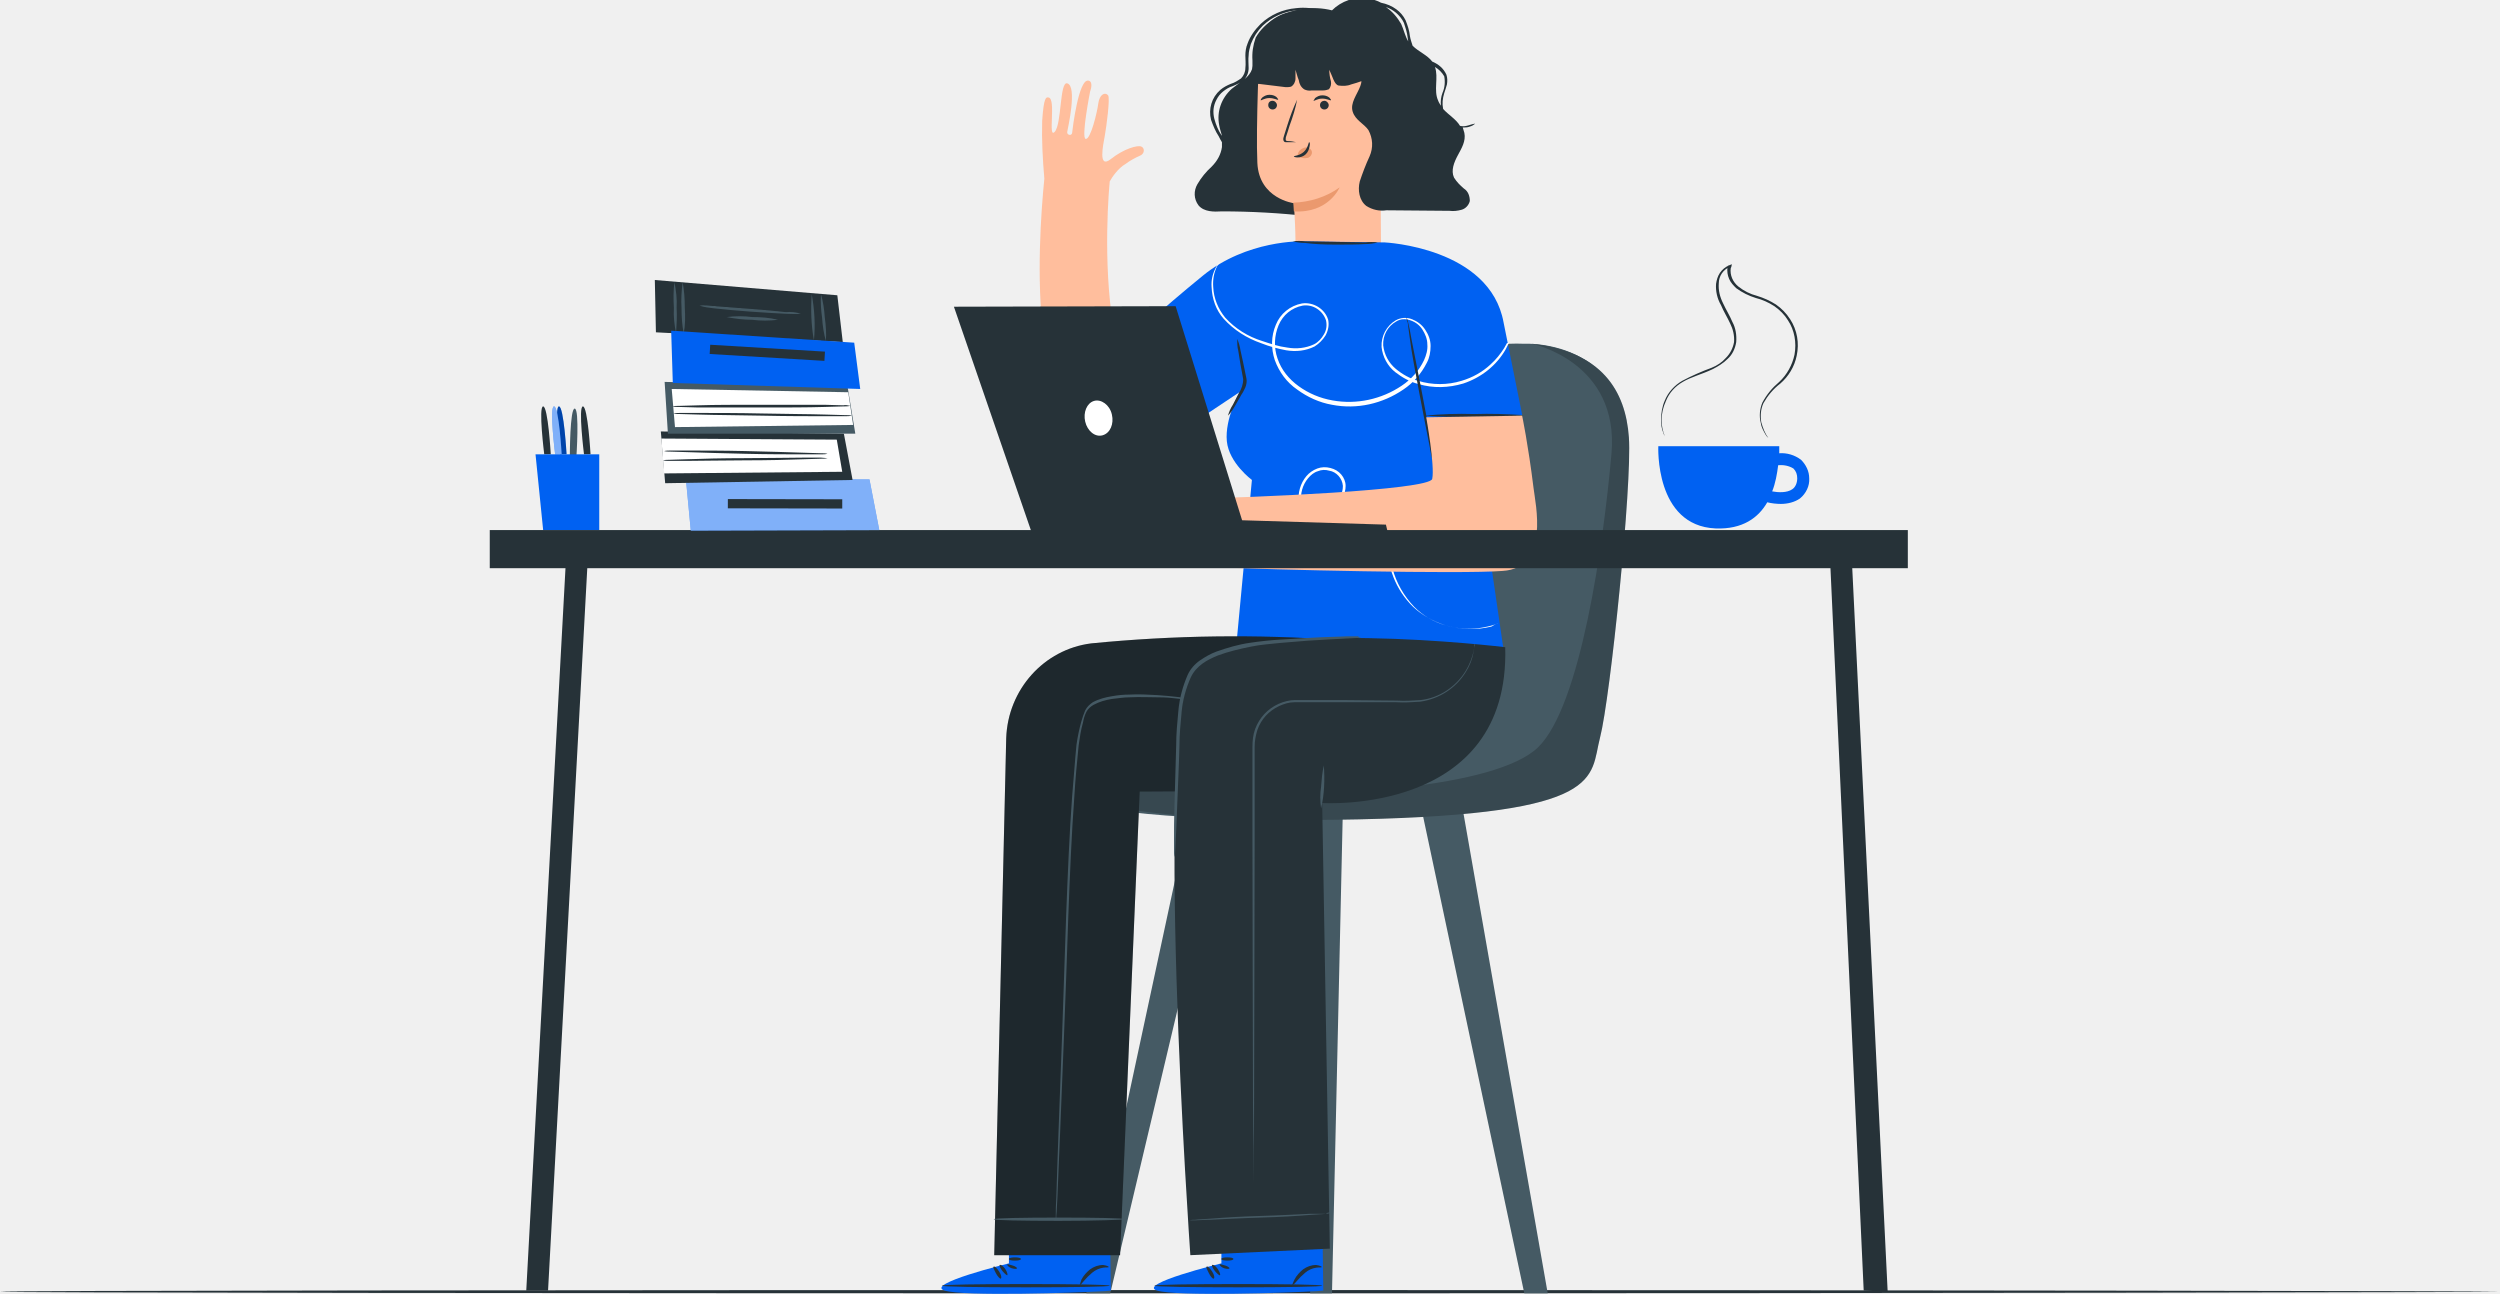
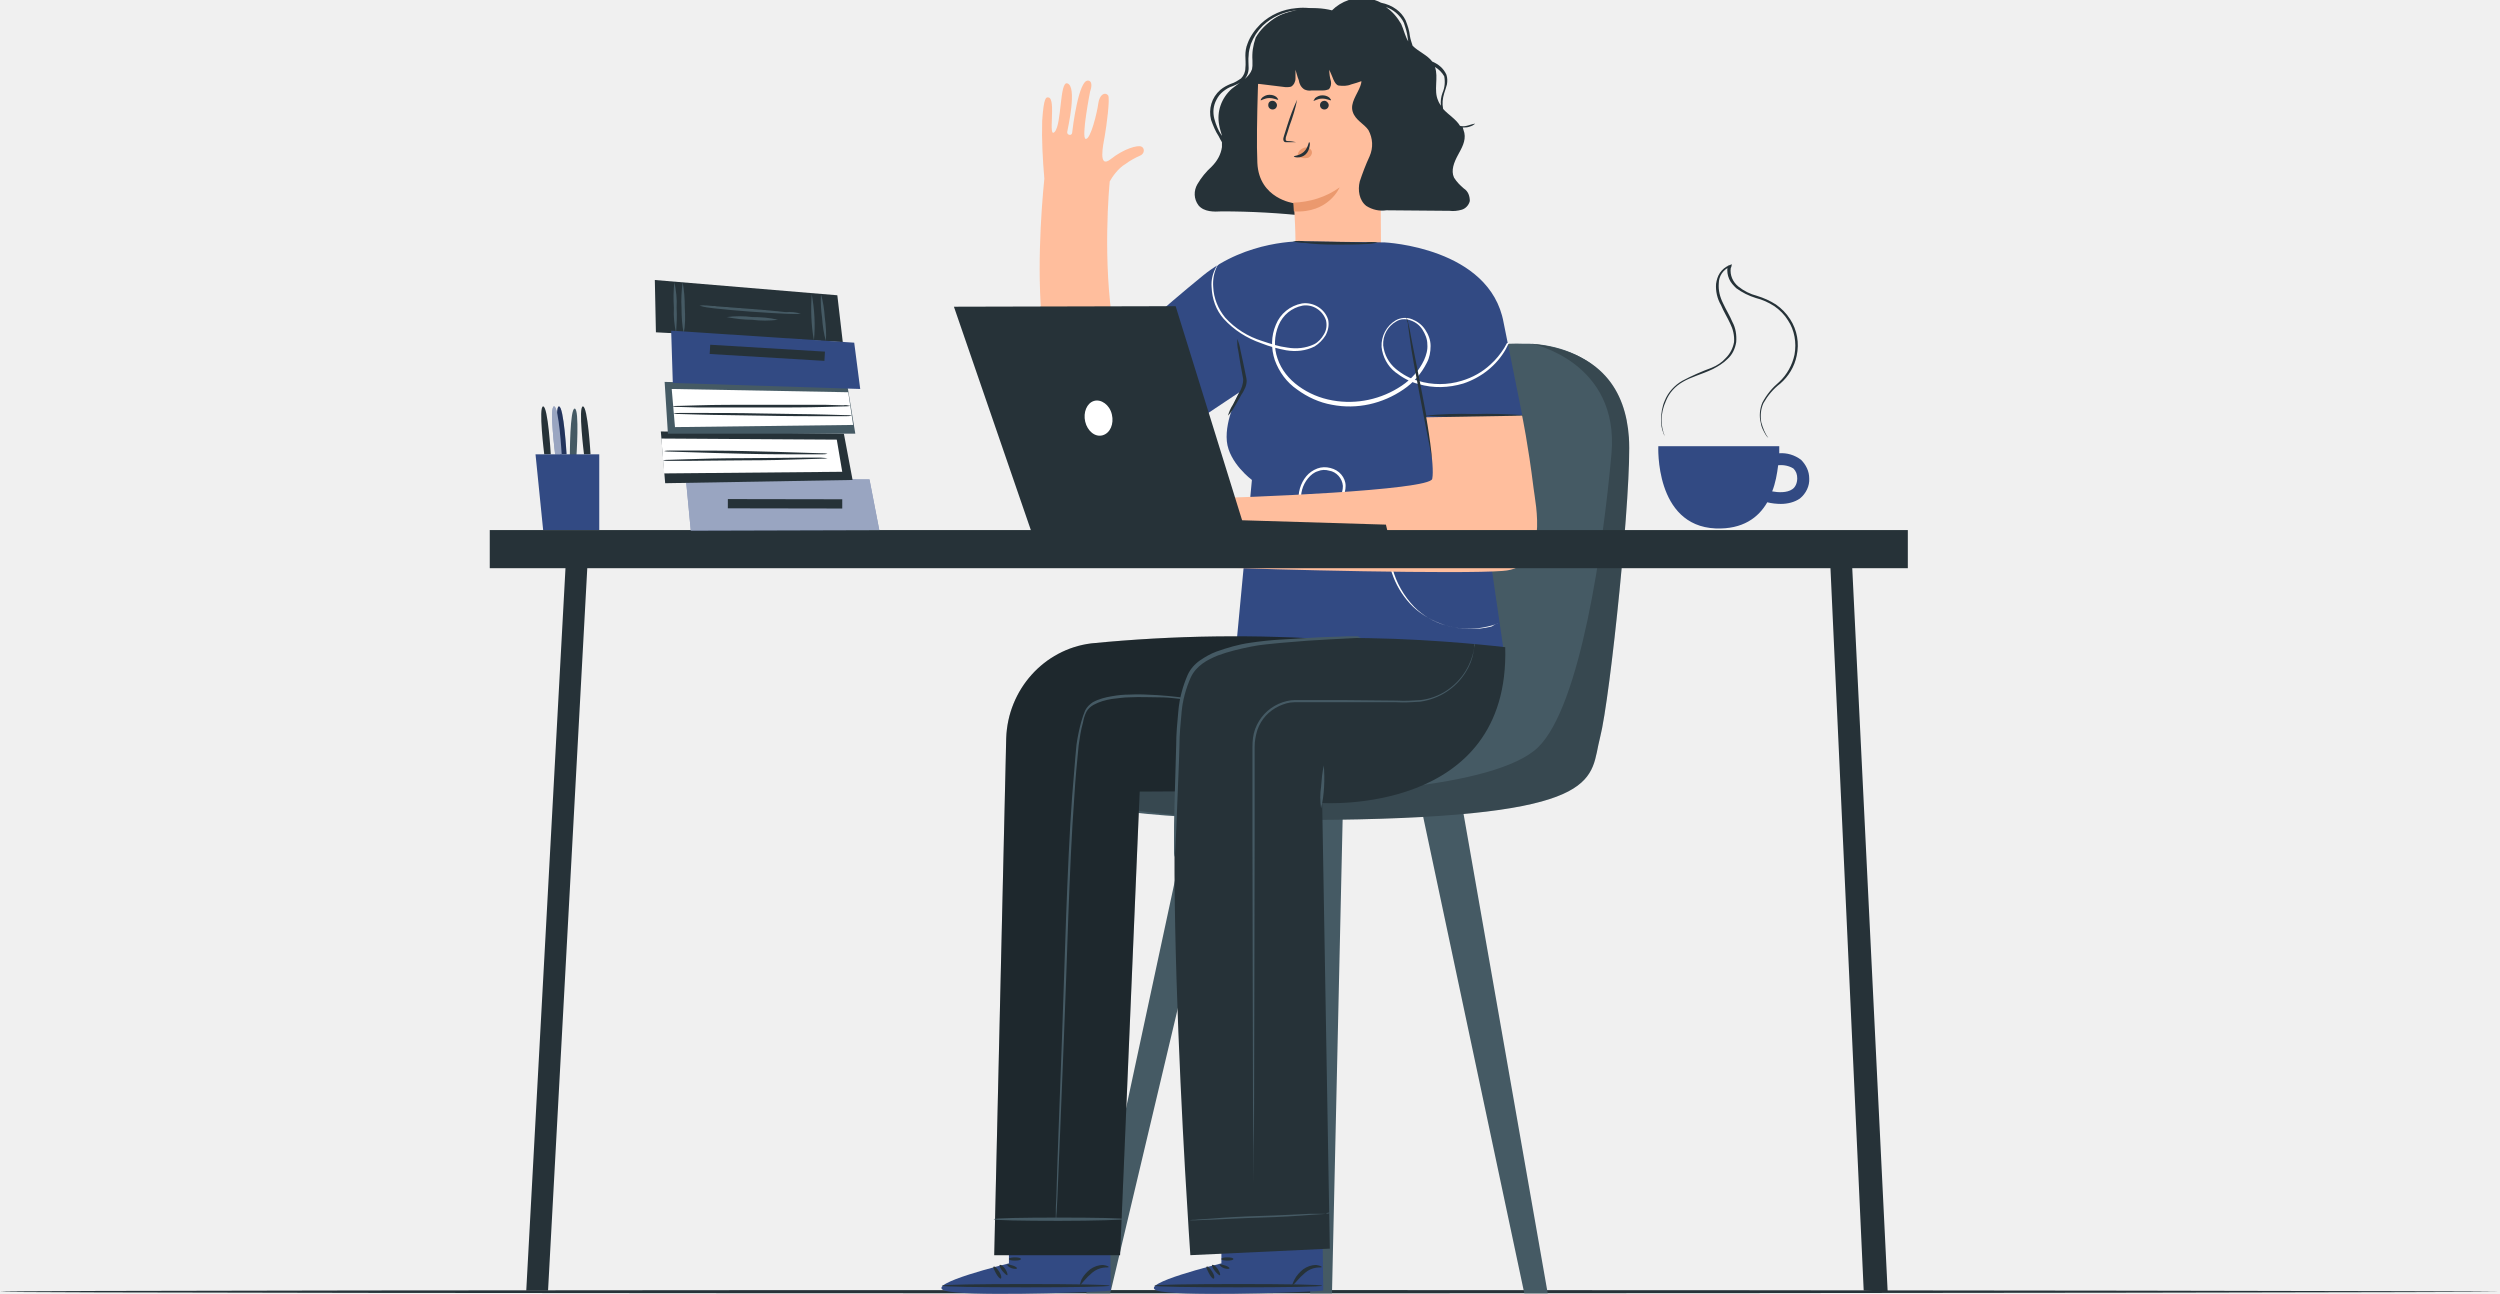
<svg xmlns="http://www.w3.org/2000/svg" version="1.1" id="Layer_1" x="0px" y="0px" viewBox="0 0 458.9 237.5" style="enable-background:new 0 0 458.9 237.5;" xml:space="preserve">
  <style type="text/css">
	.st0{fill:#263238;}
	.st1{fill:#455A64;}
	.st2{opacity:0.2;enable-background:new    ;}
	.st3{opacity:0.2;}
	.st4{fill:#FFBE9D;}
	.st5{fill:#EB996E;}
- 	.st6{fill:#0061F2;}
+ 	.st6{fill:#324a83;}
	.st7{fill:#FFFFFF;}
	.st8{opacity:0.3;enable-background:new    ;}
	.st9{opacity:0.5;fill:#FFFFFF;enable-background:new    ;}
</style>
  <g id="Floor--inject-462">
    <path class="st0" d="M458.9,237.1c0,0.1-102.7,0.3-229.4,0.3S0,237.3,0,237.1s102.7-0.3,229.4-0.3S458.9,237,458.9,237.1z" />
  </g>
  <g id="Character--inject-462">
    <polygon class="st1" points="246.5,148.4 244.5,237.4 240.5,237.4 240.8,148.6  " />
    <polygon class="st1" points="260.7,147.4 279.8,237.4 284.1,237.4 268.3,147.4  " />
    <polygon class="st1" points="224.9,148.4 203.8,237.4 199.4,237.4 218.6,148  " />
    <path class="st1" d="M279.8,63.1c0,0,21.1-1.2,19,23.2s-3.3,49.1-11.1,57.5s-86.7,8.7-93.3,1.8s12.6-6.6,16.2-6.6   s25.9,2.1,33.1-16.9S249.1,61.8,279.8,63.1z" />
    <path class="st1" d="M281.2,63.1c0,0,16.1,3.3,14.6,20.2s-5.7,46.4-13.5,53.9s-38.5,9.2-55.1,8.1c-19.3-1.2-31.4-4.9-31.4-4.9   s-3.5,2.3-2.4,3.7s10.5,7.3,56,6.3s42.4-7.7,44.3-15s5.9-46.5,5.3-55.1S294,64.5,281.2,63.1z" />
    <path class="st2" d="M281.2,63.1c0,0,16.1,3.3,14.6,20.2s-5.7,46.4-13.5,53.9s-38.5,9.2-55.1,8.1c-19.3-1.2-31.4-4.9-31.4-4.9   s-3.5,2.3-2.4,3.7s10.5,7.3,56,6.3s42.4-7.7,44.3-15s5.9-46.5,5.3-55.1S294,64.5,281.2,63.1z" />
    <path class="st1" d="M268,95.9c0.2,1,1.2,1.6,2.2,1.3c1-0.2,1.6-1.2,1.3-2.2c-0.2-0.8-0.9-1.4-1.8-1.4   C268.6,93.8,267.8,94.8,268,95.9C268,95.9,268,95.9,268,95.9z" />
    <path class="st1" d="M269.2,86c-0.3,1.1-0.5,2.1-0.6,3.2c0,1.2,0.3,2.4,0.8,3.4c0.3,0.6,0.7,1.2,1.1,1.7c0.3,0.3,0.6,0.6,0.8,0.9   c0.3,0.4,0.4,0.9,0.3,1.3c-0.2,0.8-0.5,1.5-0.9,2.2c-0.2,0.7-0.3,1.3-0.3,2c0,1.2,0.3,2.3,0.9,3.4c0.6,0.9,1.2,1.8,2,2.6   c0,0-0.3-0.1-0.8-0.5c-0.6-0.5-1.2-1.2-1.6-1.9c-0.7-1.1-1-2.3-1.1-3.6c0-0.8,0.1-1.5,0.3-2.2c0.3-0.7,0.6-1.4,0.9-2.1   c0.2-0.7-0.4-1.1-0.9-1.7c-0.5-0.6-0.9-1.2-1.2-1.9c-0.5-1.1-0.8-2.4-0.7-3.7c0-0.8,0.2-1.7,0.5-2.5   C268.8,86.5,268.9,86.2,269.2,86z" />
    <path class="st1" d="M264.4,93c0.1,0,0,0.5,0.2,1.3c0.3,1,0.9,1.8,1.8,2.4c0.9,0.5,1.8,0.9,2.9,1c0.8,0.1,1.3,0.1,1.3,0.2   S270,98,269.2,98c-1.1,0-2.2-0.3-3.2-0.9c-1-0.6-1.6-1.6-1.8-2.8C264.1,93.5,264.3,92.9,264.4,93z" />
    <g class="st3">
      <path d="M268,95.9c0.2,1,1.2,1.6,2.2,1.3c1-0.2,1.6-1.2,1.3-2.2c-0.2-0.8-0.9-1.4-1.8-1.4C268.6,93.8,267.8,94.8,268,95.9    C268,95.9,268,95.9,268,95.9z" />
      <path d="M269.2,86c-0.3,1.1-0.5,2.1-0.6,3.2c0,1.2,0.3,2.4,0.8,3.4c0.3,0.6,0.7,1.2,1.1,1.7c0.3,0.3,0.6,0.6,0.8,0.9    c0.3,0.4,0.4,0.9,0.3,1.3c-0.2,0.8-0.5,1.5-0.9,2.2c-0.2,0.7-0.3,1.3-0.3,2c0,1.2,0.3,2.3,0.9,3.4c0.6,0.9,1.2,1.8,2,2.6    c0,0-0.3-0.1-0.8-0.5c-0.6-0.5-1.2-1.2-1.6-1.9c-0.7-1.1-1-2.3-1.1-3.6c0-0.8,0.1-1.5,0.3-2.2c0.3-0.7,0.6-1.4,0.9-2.1    c0.2-0.7-0.4-1.1-0.9-1.7c-0.5-0.6-0.9-1.2-1.2-1.9c-0.5-1.1-0.8-2.4-0.7-3.7c0-0.8,0.2-1.7,0.5-2.5    C268.8,86.5,268.9,86.2,269.2,86z" />
      <path d="M264.4,93c0.1,0,0,0.5,0.2,1.3c0.3,1,0.9,1.8,1.8,2.4c0.9,0.5,1.8,0.9,2.9,1c0.8,0.1,1.3,0.1,1.3,0.2S270,98,269.2,98    c-1.1,0-2.2-0.3-3.2-0.9c-1-0.6-1.6-1.6-1.8-2.8C264.1,93.5,264.3,92.9,264.4,93z" />
    </g>
    <path class="st0" d="M243.8,2.2c-0.3-0.1-0.6-0.2-1.1-0.3c-1.6-0.4-3.2-0.6-4.8-0.4c-2.4,0.2-4.7,1.2-6.5,2.9c-1,1-1.9,2.2-2.4,3.6   c-0.3,0.7-0.4,1.5-0.4,2.2c0,0.8,0.1,1.5,0,2.3c0,0.7-0.3,1.4-0.8,1.9c-0.6,0.4-1.2,0.8-1.9,1c-0.7,0.3-1.3,0.6-1.9,1.1   c-1.6,1.4-2.2,3.5-1.7,5.5c0.4,1.1,0.8,2.1,1.4,3c0.2,0.4,0.4,0.8,0.6,1.1c0,0.3,0,0.6,0,0.9c-0.2,1.4-0.9,2.6-1.9,3.6   c-1,0.9-1.9,2-2.6,3.2c-0.7,1.2-0.7,2.7,0.2,3.9c1,1.2,2.8,1.2,4.3,1.1c5.3,0,10.7,0.3,16,0.9l4.3-37.2   C244.5,2.4,244.1,2.3,243.8,2.2z M230.3,8.8c-0.2,1.5,0,3.1-0.7,4.4s-2.3,2.1-3.5,3.1c-1.9,1.7-2.8,4.2-2.3,6.7   c0.1,0.6,0.3,1.2,0.5,1.9l-0.1-0.1c-0.6-0.9-1-1.9-1.3-3c-0.3-1.2-0.2-2.4,0.4-3.5c0.3-0.6,0.7-1.1,1.2-1.5c0.5-0.4,1.1-0.8,1.8-1   c0.7-0.3,1.4-0.6,2-1.1c0.6-0.6,0.9-1.4,0.9-2.2c0-0.8-0.1-1.6,0-2.3c0-0.7,0.2-1.4,0.4-2.1c0.5-1.3,1.2-2.4,2.2-3.4   c1.7-1.6,3.9-2.6,6.2-2.8c0.5-0.1,1-0.1,1.5-0.1c-1.2,0-2.3,0.3-3.5,0.6C233.1,3.3,230.9,5.8,230.3,8.8L230.3,8.8z" />
    <path class="st4" d="M237.7,46.2c0.3-1.7-0.2-8.9-0.2-8.9s-6.4-0.8-6.7-7.4s0.4-21.6,0.4-21.6l11.8-5.7l10.3,11.7l0.2,31.7   L237.7,46.2z" />
    <path class="st0" d="M232.8,19.3c0,0.5,0.4,0.8,0.8,0.8c0.5,0,0.8-0.4,0.8-0.8c0-0.4-0.4-0.8-0.8-0.8   C233.1,18.5,232.8,18.8,232.8,19.3z" />
    <path class="st0" d="M231.4,18.4c0.1,0.1,0.7-0.4,1.6-0.4c0.9,0,1.5,0.4,1.6,0.3s-0.1-0.2-0.3-0.5c-0.4-0.3-0.8-0.4-1.3-0.4   c-0.5,0-0.9,0.2-1.3,0.5C231.5,18.1,231.4,18.3,231.4,18.4z" />
    <path class="st0" d="M242.3,19.3c0,0.5,0.4,0.8,0.8,0.8c0.5,0,0.8-0.4,0.8-0.8c0-0.4-0.4-0.8-0.8-0.8   C242.7,18.5,242.3,18.8,242.3,19.3z" />
    <path class="st0" d="M241.1,18.5c0.1,0.1,0.7-0.4,1.6-0.4s1.5,0.4,1.6,0.3s-0.1-0.2-0.3-0.5c-0.4-0.3-0.8-0.4-1.3-0.4   c-0.5,0-0.9,0.2-1.3,0.5C241.2,18.3,241.1,18.5,241.1,18.5z" />
    <path class="st0" d="M237.9,26.1c-0.5-0.1-0.9-0.2-1.4-0.2c-0.2,0-0.4,0-0.5-0.2c0-0.2,0-0.5,0.1-0.7c0.2-0.6,0.4-1.2,0.6-1.9   c0.6-1.6,1.1-3.2,1.4-4.8c-0.7,1.5-1.3,3.1-1.8,4.7c-0.2,0.6-0.4,1.3-0.6,1.9c-0.1,0.3-0.2,0.6-0.1,0.9c0.1,0.2,0.2,0.3,0.4,0.3   c0.1,0,0.3,0,0.4,0C236.9,26.1,237.4,26.1,237.9,26.1z" />
    <path class="st5" d="M237.4,37.2c3-0.1,6-1,8.5-2.8c0,0-2,4.8-8.4,4.4L237.4,37.2z" />
    <path class="st0" d="M269.2,23.1c-0.4,0.1-0.8,0.1-1.2,0c-0.7-1.2-2.1-2-3.1-3.1c-0.2-1-0.1-1.9,0.2-2.9c0.2-0.5,0.3-1,0.5-1.6   c0.1-0.6,0.1-1.2-0.1-1.8c-0.5-1.1-1.4-1.9-2.6-2.4c-0.9-1.2-2.5-1.8-3.6-2.9c-0.2-0.6-0.4-1.2-0.5-1.8c-0.1-1-0.4-1.9-0.8-2.9   c-0.4-0.8-1-1.5-1.7-2c-0.8-0.6-1.8-1-2.8-1.2c-0.7-0.4-1.5-0.6-2.3-0.8c-2.5-0.4-5,0.5-6.7,2.2c-3.6-0.9-7.4-0.3-10.6,1.6   c-1.4,0.8-2.6,2-3.4,3.4c-0.5,1.4-0.7,2.8-0.6,4.2c0,1,0,2.1,0,3.1c0,0.3,0,0.5,0.1,0.8c0.3,0.3,0.7,0.5,1.1,0.4L236,16   c0.3,0,0.7,0,1-0.1c0.5-0.3,0.8-0.9,0.8-1.5c0-0.4,0-1.4,0-1.6c0.2,0.6,0.3,1.2,0.6,1.9c0.1,0.7,0.4,1.3,1,1.7   c0.4,0.2,0.9,0.3,1.4,0.2c0.7,0,1.4,0,2.1,0c0.4,0,0.7-0.1,1-0.2c0.4-0.4,0.5-1,0.4-1.5c-0.2-0.7-0.3-1.4-0.3-2.1   c0.6,1.2,0.9,2.7,1.7,2.9c0.8,0.1,1.6,0.1,2.3-0.2c0.8-0.2,1.3-0.4,1.9-0.6c0,0.3-0.1,0.6-0.2,0.9c-0.6,1.6-1.9,3.1-1.4,4.7   s2.1,2.2,2.9,3.4c0.8,1.5,0.9,3.2,0.2,4.8c-0.7,1.5-1.3,3.1-1.8,4.6c-0.4,1.6-0.1,3.5,1.2,4.5c1.1,0.7,2.4,1,3.7,0.8l11.6,0.1   c0.7,0.1,1.5,0,2.2-0.2c0.7-0.2,1.3-0.8,1.5-1.6c0-0.9-0.3-1.8-1.1-2.3c-0.7-0.6-1.3-1.2-1.8-2c-0.6-1.3,0-2.8,0.7-4.1   s1.5-2.6,1.2-4.1c-0.1-0.3-0.2-0.7-0.3-1c0.4,0,0.8,0,1.1-0.1c0.3-0.1,0.7-0.2,0.9-0.4c0.2-0.1,0.3-0.2,0.2-0.2   C270.1,22.8,269.7,23,269.2,23.1z M254.4,1.3c0.7,0.2,1.3,0.6,1.8,1c0.6,0.5,1.2,1.2,1.5,1.9c0.3,0.9,0.6,1.8,0.7,2.8   c0,0.2,0.1,0.4,0.1,0.6c-0.6-1-0.8-2.1-1.3-3.2C256.5,3.2,255.6,2.1,254.4,1.3L254.4,1.3z M263.4,12.3c0.7,0.4,1.3,1,1.7,1.7   c0.2,1,0.1,2.1-0.3,3c-0.3,0.8-0.4,1.6-0.3,2.4c-0.2-0.3-0.4-0.6-0.5-0.9C263.1,16.6,264.1,14.2,263.4,12.3L263.4,12.3z" />
    <path class="st5" d="M238.2,28.4c0.1-0.6,0.5-1,1-1.2c0.4-0.2,0.8-0.2,1.1,0c0.4,0.2,0.6,0.6,0.5,1c-0.1,0.4-0.5,0.8-0.9,0.8   c-0.4,0.1-0.9,0-1.3-0.1c-0.1,0-0.2-0.1-0.3-0.1C238.2,28.7,238.1,28.6,238.2,28.4" />
    <path class="st0" d="M240.3,26.1c0.1,0,0.2,0.2,0.1,0.7c-0.1,0.6-0.3,1.1-0.7,1.5c-0.4,0.4-1,0.6-1.5,0.6c-0.4,0-0.7-0.1-0.7-0.2   s1-0.1,1.8-0.8S240.2,26.1,240.3,26.1z" />
    <path class="st4" d="M225.1,49.3c0,0-19.4,16.8-19.9,14.8c-2.7-11.1-2-25.4-1.5-30.8c0.3-0.5,0.6-1,1.1-1.6   c0.5-0.6,1.1-1.2,1.8-1.6c0.8-0.6,1.7-1.1,2.6-1.5c0.9-0.3,1-1.4,0.3-1.7s-3.2,0.4-5.6,2.3s-1.4-2.6-1.1-4.3s1-6.9,0.6-7.4   c-0.6-0.7-1.6-0.1-1.8,1.5s-1.4,6.6-2.3,6.5s0.8-8.7,0.8-8.7s0.7-1.8-0.3-2c-1.8-0.4-2.9,8.7-3,9.6c-0.1,0.6-1,0.4-0.9-0.2   s1.9-8.4,0-8.9c-1.4-0.4-1,7.5-2.3,8.9s0.3-6-1.1-6.3c-0.5-0.1-0.9-0.1-1.2,4.3c-0.1,3.5,0.1,7.1,0.4,10.6   c-1.2,12-3.6,48.9,13.1,47.6c19.6-1.5,24.1-17,24.1-17L225.1,49.3z" />
    <path class="st6" d="M279.4,76.1L276,59.2c-2.5-13.8-21.8-14.7-21.8-14.7l-15.2-0.2c0,0-10.1-0.3-18.2,6.3   c-8.1,6.6-13.5,11.7-13.5,11.7L220,77l7.5-5c0,0-2.7,4.9-2.3,9c0.4,4,4.6,7.1,4.6,7.1l-3.2,33.9l49.5-2l-6.4-43.8H279.4z" />
    <path class="st7" d="M277,62.9c-0.2,0.4-0.4,0.8-0.6,1.2c-1.7,3-4.5,5.2-7.8,6.3c-2.7,0.8-5.5,0.9-8.2,0.1c-1.6-0.4-3-1.2-4.3-2.2   c-1.4-1.1-2.3-2.8-2.5-4.6c-0.1-2,0.9-3.9,2.6-4.9c0.9-0.5,2-0.6,3-0.2c1,0.4,1.8,1,2.4,1.9c0.6,0.9,1,1.9,1,3   c0,1.1-0.2,2.2-0.7,3.1c-1,2-2.5,3.7-4.3,4.9c-3.8,2.6-8.5,3.7-13.1,2.8c-2.3-0.4-4.5-1.4-6.4-2.8c-1.9-1.3-3.3-3.2-4.1-5.4   c-0.7-2.1-0.7-4.4,0.2-6.5c0.8-2,2.6-3.5,4.8-3.9c2.1-0.3,4.2,1,4.8,3c0.2,1,0,2-0.5,2.9c-0.5,0.8-1.2,1.5-2,2   c-1.6,0.8-3.4,1-5.2,0.7c-1.6-0.3-3.1-0.7-4.6-1.3c-2.6-0.9-5-2.4-6.9-4.5c-1.4-1.6-2.1-3.6-2.2-5.8c-0.1-1.3,0.2-2.6,0.9-3.8   c0.2-0.4,0.5-0.8,0.8-1.1c0,0-0.3,0.4-0.7,1.1c-0.6,1.2-0.8,2.5-0.7,3.8c0.1,2.1,0.9,4,2.2,5.6c1.8,2,4.2,3.5,6.8,4.3   c1.5,0.5,3,1,4.6,1.2c1.7,0.3,3.4,0.1,4.9-0.6c0.8-0.4,1.4-1.1,1.8-1.8c0.5-0.8,0.6-1.7,0.4-2.6c-0.6-1.8-2.4-3-4.3-2.7   c-2,0.4-3.6,1.7-4.4,3.6c-0.8,1.9-0.9,4.1-0.2,6.1c0.7,2.1,2.1,3.8,3.9,5.1c1.8,1.3,3.9,2.2,6.2,2.6c4.4,0.8,9-0.2,12.7-2.7   c1.8-1.2,3.2-2.8,4.1-4.7c0.4-0.9,0.7-1.9,0.6-2.9c0-1-0.4-1.9-0.9-2.7c-0.5-0.8-1.3-1.4-2.2-1.7c-0.9-0.3-1.8-0.3-2.6,0.2   c-1.6,0.9-2.5,2.6-2.4,4.4c0.2,1.7,1,3.2,2.3,4.3c1.2,1,2.6,1.8,4.1,2.2c2.6,0.8,5.4,0.8,8,0c2-0.6,3.8-1.6,5.3-3   c1-0.9,1.8-1.9,2.5-3l0.5-0.9L277,62.9z" />
    <path class="st7" d="M275,114.4l-0.3,0.1c-0.2,0.1-0.5,0.2-0.8,0.3c-1.1,0.3-2.2,0.5-3.3,0.6c-1.8,0.1-3.5-0.1-5.2-0.6   c-2.2-0.7-4.3-1.8-6-3.4c-3.2-3.1-4.9-7.5-4.7-11.9c0.1-1.7,0.5-3.3,1.4-4.8c0.5-0.8,1.1-1.4,1.9-1.9c0.8-0.5,1.7-0.7,2.6-0.7   c1,0,1.9,0.4,2.5,1.2c0.7,0.7,1,1.7,1,2.7c0,1-0.3,1.9-0.8,2.8c-0.5,0.8-1.3,1.5-2.1,2c-1.7,1.1-3.5,1.8-5.5,2.1   c-3.9,0.6-7.8-0.2-11.1-2.2c-1.6-1-3-2.2-4.1-3.7c-1.1-1.4-1.8-3.1-2.1-4.8c-0.2-1.7,0.3-3.5,1.4-4.8c0.5-0.6,1.2-1.1,2-1.4   c0.8-0.3,1.6-0.3,2.4-0.1c0.8,0.2,1.5,0.6,2,1.2c0.5,0.6,0.8,1.3,0.8,2.1c0,1.4-0.7,2.8-1.8,3.6c-0.9,0.8-2,1.4-3.2,1.8   c-1,0.3-2.1,0.6-3.2,0.6c-1.8,0.1-3.5-0.2-5.2-0.8c-1-0.4-2-1-2.9-1.6c-0.2-0.2-0.5-0.4-0.7-0.6c-0.1-0.1-0.2-0.2-0.2-0.2   s0.3,0.2,0.9,0.7c2.3,1.7,5.2,2.5,8,2.2c1.1-0.1,2.1-0.3,3.1-0.7c1.1-0.4,2.2-0.9,3.1-1.7c1-0.8,1.6-2,1.6-3.3   c-0.1-1.4-1.2-2.6-2.5-2.8c-0.7-0.2-1.4-0.2-2.1,0.1c-0.7,0.2-1.3,0.7-1.8,1.3c-1,1.2-1.5,2.9-1.2,4.5c0.3,1.7,0.9,3.3,2,4.6   c1.1,1.4,2.4,2.6,3.9,3.5c3.2,2,7,2.7,10.8,2.2c1.9-0.3,3.7-1,5.3-2c1.6-0.9,2.6-2.6,2.7-4.4c0-0.9-0.3-1.7-0.8-2.4   c-0.6-0.6-1.4-1-2.2-1c-0.8,0-1.7,0.2-2.4,0.6c-0.7,0.4-1.3,1-1.7,1.7c-0.8,1.4-1.3,3-1.3,4.6c-0.1,1.5,0,3.1,0.4,4.6   c0.7,2.7,2.1,5.1,4,7.1c1.6,1.6,3.6,2.8,5.8,3.4c2.7,0.8,5.6,0.9,8.4,0.2C274.6,114.5,274.9,114.4,275,114.4z" />
    <path class="st0" d="M258.2,58.2c0.1,0.3,0.2,0.7,0.3,1.1c0.2,0.8,0.4,1.8,0.6,3c0.5,2.6,1.2,6,1.9,9.7s1.4,7.3,1.8,9.8   c0.2,1.3,0.3,2.3,0.4,3c0.1,0.4,0.1,0.7,0.1,1.1c-0.1-0.3-0.2-0.7-0.3-1.1c-0.2-0.8-0.4-1.8-0.6-3c-0.5-2.6-1.2-6-1.9-9.8   s-1.4-7.3-1.7-9.8c-0.2-1.3-0.3-2.3-0.4-3C258.2,58.9,258.2,58.6,258.2,58.2z" />
    <path class="st0" d="M279.7,76.2c-3,0.3-6.1,0.4-9.1,0.3c-3.1,0.1-6.1,0-9.1-0.2c3-0.3,6.1-0.4,9.1-0.3   C273.6,75.9,276.6,76,279.7,76.2z" />
    <path class="st0" d="M220,76.9c-2.2-2.3-4.3-4.8-6.3-7.3c-2.1-2.4-4.1-5-5.9-7.6c2.2,2.3,4.3,4.7,6.3,7.3   C216.2,71.8,218.2,74.3,220,76.9z" />
    <path class="st0" d="M252.9,44.5c-0.7,0.2-1.5,0.3-2.3,0.3c-1.4,0.1-3.4,0.1-5.5,0.1s-4.1-0.1-5.5-0.3c-0.8,0-1.5-0.1-2.3-0.3   c0.8-0.1,1.5-0.1,2.3,0l5.5,0.1l5.5,0.1C251.3,44.4,252.1,44.4,252.9,44.5z" />
    <path class="st0" d="M225.4,76.3c0.2-0.7,0.5-1.4,0.9-2l1.1-2.1c0.5-0.8,0.8-1.7,0.8-2.6c-0.4-2-0.7-3.9-0.9-5.2   c-0.2-0.7-0.2-1.5-0.2-2.2c0.3,0.7,0.5,1.4,0.6,2.1c0.3,1.3,0.7,3.2,1.1,5.2c0.1,0.5,0,1.1-0.2,1.6c-0.2,0.4-0.4,0.9-0.7,1.3   c-0.4,0.7-0.8,1.4-1.2,2.1C226.3,75.2,225.9,75.8,225.4,76.3z" />
    <path class="st6" d="M185.2,231.9v-10.3l18.5-0.1l0.2,15.4l-1.1,0.1c-5.1,0.3-25.9,1-29.4-0.1C169.6,235.7,185.2,231.9,185.2,231.9   z" />
    <path class="st0" d="M172.9,236c0,0.2,6.9,0.3,15.4,0.3s15.4-0.1,15.4-0.3s-6.9-0.3-15.4-0.3S172.9,235.8,172.9,236z" />
    <path class="st0" d="M184.9,234.1c0.1-0.1,0-0.6-0.4-1.2s-0.9-0.8-1-0.7s0.1,0.6,0.5,1.1S184.8,234.1,184.9,234.1z" />
    <path class="st0" d="M183.7,234.7c0.2-0.1,0.1-0.7-0.3-1.3s-0.8-1-1-0.9s0.1,0.6,0.4,1.2S183.6,234.8,183.7,234.7z" />
    <path class="st0" d="M198.2,235.9c0.1,0,0.3-0.2,0.7-0.7c0.5-0.6,1-1.1,1.6-1.6c0.6-0.5,1.3-0.8,2-0.9c0.6-0.1,0.9,0,1-0.1   s-0.3-0.3-1-0.4c-0.9,0-1.7,0.3-2.4,0.8c-0.6,0.5-1.2,1.1-1.6,1.9C198.3,235.5,198.2,235.9,198.2,235.9z" />
    <path class="st0" d="M184.9,232.1c-0.1,0.1,0.2,0.5,0.8,0.7s1,0.1,1,0s-0.4-0.4-0.8-0.5S185,232,184.9,232.1z" />
    <path class="st0" d="M185.2,231.1c0,0.2,0.5,0.3,1.1,0.3s1.1-0.1,1.1-0.3s-0.5-0.3-1.1-0.3S185.2,230.9,185.2,231.1z" />
    <path class="st6" d="M224.2,231.9v-10.3l18.5-0.1l0.2,15.4l-1.1,0.1c-5.1,0.3-25.9,1-29.4-0.1C208.6,235.7,224.2,231.9,224.2,231.9   z" />
    <path class="st0" d="M211.9,236c0,0.2,6.9,0.3,15.4,0.3c8.5,0,15.4-0.1,15.4-0.3s-6.9-0.3-15.4-0.3S211.9,235.8,211.9,236z" />
    <path class="st0" d="M223.9,234.1c0.2-0.1,0-0.6-0.4-1.2s-0.9-0.8-1-0.7s0.1,0.6,0.5,1.1S223.8,234.1,223.9,234.1z" />
    <path class="st0" d="M222.8,234.7c0.2-0.1,0.1-0.7-0.3-1.3s-0.8-1-1-0.9s0.1,0.6,0.4,1.2S222.6,234.8,222.8,234.7z" />
    <path class="st0" d="M237.2,235.9c0.1,0,0.4-0.2,0.8-0.7c0.5-0.6,1-1.1,1.6-1.6c0.6-0.5,1.3-0.8,2-0.9c0.6-0.1,0.9,0,1-0.1   s-0.3-0.3-1-0.4c-0.9,0-1.7,0.3-2.4,0.8c-0.6,0.5-1.2,1.1-1.6,1.9C237.3,235.5,237.2,235.9,237.2,235.9z" />
    <path class="st0" d="M223.9,232.1c-0.1,0.1,0.2,0.5,0.8,0.7s1,0.1,1,0s-0.4-0.4-0.8-0.5S224,232,223.9,232.1z" />
    <path class="st0" d="M224.2,231.1c0,0.2,0.5,0.3,1.1,0.3s1.1-0.1,1.1-0.3s-0.5-0.3-1.1-0.3S224.2,230.9,224.2,231.1z" />
    <path class="st4" d="M281.5,89.6c-1-8.1-2.1-13.3-2.1-13.3l-17.6,0.3c0,0,1.6,8.9,1.1,11.3c-0.4,2.1-34.4,3.5-43.3,3.6   c-0.5-0.4-1.3,0.3-2-0.3c-0.6-0.5-1.1-1.2-1.5-1.9c-0.5-0.9-0.9-1.8-1.2-2.8c0-0.5-0.5-0.9-1-0.8c-0.3,0-0.6,0.2-0.7,0.5   c-0.4,0.8,0,3.3,1.7,5.7s-2.7,1.2-4.3,0.7s-6.7-1.5-7.2-1.1c-0.8,0.6-0.3,1.5,1.3,1.9s6.4,1.9,6.1,2.8s-8.4-1.5-8.4-1.5   s-1.7-0.8-2,0.2c-0.6,1.8,8.3,3.6,9.1,3.7c0.6,0.1,0.3,1-0.3,0.9s-8.1-2.5-8.8-0.7c-0.5,1.4,7.3,1.5,8.6,2.9s-5.9-0.8-6.3,0.6   c-0.1,0.5,2.8,0.7,7.1,1.3c4.4,0.4,8.8,0.6,13.3,0.5c10,0.5,45.2,1.3,52.7,0.7C284.6,104.3,281.8,92.3,281.5,89.6z" />
    <path class="st0" d="M200.3,118.1c15.2-1.5,30.4-1.7,45.6-0.6l-19.3,27.7l-17.4,0.1l-3.6,85.1h-23.1l2.2-94.9   C185,126.6,191.6,119.2,200.3,118.1z" />
    <path class="st2" d="M200.3,118.1c15.2-1.5,30.4-1.7,45.6-0.6l-19.3,27.7l-17.4,0.1l-3.6,85.1h-23.1l2.2-94.9   C185,126.6,191.6,119.2,200.3,118.1z" />
    <path class="st0" d="M242.7,147.4c0,0,34.5,2.3,33.6-28.6c0,0-47.9-5.8-57.1,4.1c-7.7,8.3-0.7,107.5-0.7,107.5l25.6-1.2" />
    <path class="st1" d="M249.9,117.1c-0.2,0-0.5,0-0.7,0l-2,0.1c-1.7,0.1-4.1,0.2-7.1,0.4l-4.9,0.4c-1.8,0.2-3.7,0.3-5.6,0.7   c-2,0.4-4.1,0.9-6,1.6c-2,0.8-4,1.9-5,4c-0.9,2-1.5,4.2-1.7,6.4c-0.2,2.1-0.4,4.2-0.4,6.2c-0.1,4-0.3,7.6-0.4,10.6   s-0.2,5.4-0.3,7.1c0,0.8-0.1,1.5-0.1,2c0,0.2,0,0.5-0.1,0.7c0-0.2-0.1-0.5-0.1-0.7c0-0.4,0-1.1,0-2c0-1.7,0-4.1,0.1-7.2   s0.2-6.6,0.3-10.6c0-2.1,0.2-4.2,0.4-6.3c0.2-2.3,0.8-4.5,1.7-6.6c0.5-1.1,1.3-2,2.3-2.7c0.9-0.6,1.9-1.2,3-1.6   c2-0.7,4-1.3,6.1-1.6c2-0.3,3.9-0.5,5.7-0.6s3.4-0.2,5-0.3c3-0.2,5.5-0.2,7.2-0.3c0.8,0,1.5,0,2,0C249.4,117,249.6,117,249.9,117.1   z" />
    <path class="st1" d="M244.4,222.6c-0.3,0.1-0.7,0.2-1,0.2c-0.6,0.1-1.6,0.1-2.8,0.2c-2.4,0.2-5.6,0.4-9.2,0.5s-6.9,0.3-9.2,0.4   c-1.2,0-2.1,0.1-2.8,0.1c-0.3,0-0.7,0-1,0c0.3-0.1,0.7-0.1,1-0.1c0.7-0.1,1.6-0.1,2.8-0.2c2.4-0.2,5.6-0.4,9.2-0.5s6.9-0.3,9.2-0.4   c1.2,0,2.1,0,2.8,0C243.7,222.5,244,222.6,244.4,222.6z" />
    <path class="st1" d="M206.4,223.8c0,0.1-5.4,0.3-12,0.3s-12-0.1-12-0.3s5.4-0.3,12-0.3S206.4,223.6,206.4,223.8z" />
    <path class="st1" d="M217,128.3c-0.1,0-0.2,0-0.3,0l-0.9-0.1c-0.7-0.1-1.8-0.2-3.3-0.2s-3.2-0.1-5.2,0c-1.1,0-2.1,0.2-3.2,0.3   c-1.2,0.2-2.3,0.5-3.4,1.1c-0.5,0.3-1,0.7-1.3,1.3c-0.3,0.6-0.5,1.3-0.6,1.9c-0.4,1.4-0.6,2.8-0.8,4.2c-0.3,3-0.6,6.1-0.8,9.5   c-0.5,6.7-0.8,14.1-1.1,21.8c-0.5,15.5-1.1,29.6-1.5,39.7c-0.2,5-0.4,9.1-0.5,12c-0.1,1.4-0.1,2.5-0.2,3.3c0,0.4,0,0.6-0.1,0.9   c0,0.1,0,0.2,0,0.3c0-0.1,0-0.2,0-0.3v-0.9c0-0.8,0-1.9,0.1-3.3c0.1-2.9,0.2-7,0.4-12c0.4-10.2,0.9-24.2,1.4-39.7   c0.3-7.8,0.6-15.1,1.1-21.9c0.3-3.3,0.5-6.5,0.8-9.5c0.2-1.4,0.5-2.9,0.9-4.3c0.2-0.7,0.4-1.3,0.7-2c0.3-0.6,0.8-1.1,1.4-1.5   c1.1-0.6,2.3-0.9,3.5-1.1c1.1-0.2,2.2-0.3,3.2-0.3c1.7-0.1,3.5,0,5.2,0.1c1.4,0.1,2.5,0.2,3.3,0.3l0.9,0.1   C216.8,128.2,216.9,128.3,217,128.3z" />
    <path class="st1" d="M270.6,118.2c0,0.1,0,0.2,0,0.4c0,0.2,0,0.6-0.1,1c-0.2,1.3-0.7,2.6-1.4,3.7c-1.8,3-4.9,5-8.4,5.5   c-1.5,0.1-3,0.2-4.4,0.1h-15.8c-1,0-2,0-2.9,0c-1,0-1.9,0.3-2.8,0.7c-1.9,0.9-3.3,2.4-4,4.4c-0.3,1-0.5,2-0.5,3.1v3.3   c0,4.5,0,9.1,0,13.8c0,18.9-0.1,36-0.1,48.4c0,6.2-0.1,11.2-0.1,14.7c0,1.7,0,3,0,4c0,0.4,0,0.8,0,1s0,0.4,0,0.4c0-0.1,0-0.2,0-0.4   c0-0.3,0-0.6,0-1c0-1,0-2.3,0-4c0-3.5,0-8.5-0.1-14.7c0-12.4-0.1-29.5-0.1-48.4c0-4.7,0-9.3,0-13.8v-3.3c0-1.1,0.1-2.2,0.5-3.3   c0.8-2.1,2.3-3.7,4.3-4.6c0.9-0.4,2-0.7,3-0.7c1,0,2,0,3,0h5.6l10.1,0.1c1.5,0.1,2.9,0,4.4-0.1c3.4-0.4,6.4-2.4,8.2-5.3   c0.7-1.1,1.2-2.4,1.5-3.7c0.1-0.4,0.1-0.8,0.2-1S270.6,118.2,270.6,118.2z" />
    <path class="st1" d="M243,140.5c0.2,2.6,0.1,5.3-0.5,7.9c-0.2-1.3-0.2-2.7,0-4C242.6,143.1,242.7,141.8,243,140.5z" />
    <path class="st0" d="M99.9,83.4c0,0-1.1-8.8-0.2-8.8s1.4,8.8,1.4,8.8h-1.5" />
    <path class="st6" d="M102.8,83.4c0,0-1.1-8.8-0.2-8.8s1.4,8.8,1.4,8.8h-1.5" />
    <path class="st8" d="M102.8,83.4c0,0-1.1-8.8-0.2-8.8s1.4,8.8,1.4,8.8h-1.5" />
    <path class="st0" d="M107.2,83.4c0,0-1.1-8.8-0.2-8.8s1.4,8.8,1.4,8.8h-1.5" />
    <path class="st1" d="M104.6,83.8c0,0,0-8.9,0.9-8.8s0.3,8.9,0.3,8.9l-1.4-0.2" />
    <path class="st6" d="M101.9,83.4c0,0-1.1-8.8-0.2-8.8s1.4,8.8,1.4,8.8h-1.5" />
    <path class="st9" d="M101.9,83.4c0,0-1.1-8.8-0.2-8.8s1.4,8.8,1.4,8.8h-1.5" />
    <polygon class="st6" points="99.7,97.3 98.3,83.4 110,83.4 110,97.3  " />
    <polygon class="st0" points="350.2,97.3 89.9,97.3 89.9,104.3 103.8,104.3 96.6,236.9 100.6,236.9 107.8,104.3 336,104.3    342.1,236.9 346.5,237.1 340,104.3 350.2,104.3  " />
    <polygon class="st0" points="175.1,56.3 189.6,98.4 254.9,98.4 254.4,96.3 228,95.5 215.8,56.2  " />
    <path class="st7" d="M204.1,76.1c0.4,1.7-0.3,3.4-1.7,3.8s-2.8-0.8-3.2-2.5s0.3-3.4,1.6-3.8S203.7,74.3,204.1,76.1z" />
    <path class="st6" d="M330.6,84.4c-1.2-0.9-2.6-1.3-4-1.2c0-0.8,0-1.3,0-1.3h-22.2c0,0-0.7,14.6,10.5,15.1c5,0.2,7.9-2,9.5-4.8   c0.8,0.2,1.7,0.3,2.5,0.3c1.2,0,2.5-0.3,3.5-1c1.1-0.9,1.8-2.3,1.7-3.7C332.1,86.5,331.5,85.3,330.6,84.4z M329,89.8   c-1,0.7-2.6,0.6-3.7,0.4c0.6-1.5,0.9-3.2,1.1-4.8c1-0.1,2,0.1,2.8,0.6c0.5,0.5,0.7,1.1,0.7,1.8C329.9,88.6,329.6,89.4,329,89.8   L329,89.8z" />
    <path class="st0" d="M324.6,80.4c-0.2-0.2-0.4-0.4-0.5-0.6c-0.4-0.7-0.8-1.4-0.9-2.2c-0.3-1.2-0.2-2.5,0.3-3.7   c0.8-1.5,1.8-2.7,3.1-3.8c1.4-1.3,2.4-3.1,2.8-5c0.4-2.2,0-4.5-1.2-6.3c-0.6-1-1.5-1.9-2.5-2.6c-1.1-0.7-2.2-1.2-3.4-1.5   c-1.3-0.4-2.5-1-3.6-1.8c-0.5-0.5-1-1-1.3-1.7c-0.3-0.7-0.4-1.4-0.3-2.2l0.1-0.3l0.3,0.3c-1.2,0.5-2,1.7-2,3   c-0.1,1.3,0.2,2.5,0.8,3.7c0.5,1.1,1.2,2.2,1.7,3.4c0.6,1.1,0.8,2.4,0.7,3.7c-0.2,1.2-0.7,2.3-1.6,3.1c-0.8,0.8-1.8,1.4-2.8,1.9   c-1.9,0.9-3.9,1.4-5.4,2.3c-1.4,0.8-2.5,2-3.1,3.5c-0.5,1.1-0.8,2.3-0.8,3.5c0,1,0.2,2,0.6,3c0,0,0-0.1-0.1-0.2   c-0.1-0.2-0.2-0.4-0.2-0.5c-0.3-0.7-0.4-1.5-0.4-2.3c0-1.2,0.2-2.5,0.7-3.6c0.6-1.5,1.8-2.8,3.2-3.6c1.7-0.9,3.5-1.7,5.4-2.4   c1-0.4,1.9-1,2.6-1.8c0.8-0.8,1.3-1.8,1.5-2.9c0.1-1.2-0.2-2.4-0.7-3.4c-0.5-1.1-1.2-2.2-1.7-3.4c-0.7-1.2-1-2.6-0.9-3.9   c0.1-0.7,0.3-1.4,0.7-2c0.4-0.6,1-1.1,1.7-1.4l0.5-0.2l-0.1,0.5l-0.1,0.2c-0.2,1.3,0.4,2.6,1.4,3.4c1,0.8,2.2,1.4,3.4,1.7   c1.3,0.4,2.4,0.9,3.5,1.6c1,0.7,1.9,1.6,2.6,2.7c1.3,2,1.7,4.4,1.2,6.7c-0.4,2-1.5,3.8-3,5.1c-1.3,1-2.3,2.2-3.1,3.6   c-0.5,1.1-0.6,2.3-0.4,3.5C323.6,78.6,324,79.6,324.6,80.4z" />
    <polygon class="st0" points="120.4,61 120.2,51.4 153.7,54.2 154.7,62.8  " />
    <path class="st1" d="M124.1,61.2c-0.3-1.5-0.5-3.1-0.4-4.7c-0.1-1.6-0.1-3.2,0.1-4.7c0.3,1.5,0.5,3.1,0.4,4.7   C124.3,58,124.2,59.6,124.1,61.2z" />
    <path class="st1" d="M125.3,51.8c0.3,1.5,0.4,3.1,0.4,4.7c0.1,1.6,0.1,3.2-0.2,4.7c-0.3-1.5-0.4-3.1-0.4-4.7   C125,55,125.1,53.4,125.3,51.8z" />
    <path class="st7" d="M128.4,56.1c5.8,0.6,12.7,1,18.6,1.5" />
    <path class="st1" d="M147,57.6c-0.9,0.1-1.8,0-2.7,0c-1.7-0.1-4-0.2-6.6-0.4s-4.9-0.4-6.6-0.6c-0.9-0.1-1.8-0.2-2.7-0.5   c0.9-0.1,1.8,0,2.7,0.1l6.6,0.5c2.6,0.2,4.9,0.4,6.6,0.6C145.2,57.2,146.1,57.3,147,57.6z" />
    <path class="st1" d="M149.4,62.5c-0.5-2.8-0.6-5.7-0.4-8.5C149.5,56.8,149.7,59.6,149.4,62.5z" />
    <path class="st1" d="M151.6,62.6c-0.4-1.4-0.6-2.8-0.7-4.3c-0.2-1.4-0.3-2.9-0.2-4.3c0.4,1.4,0.6,2.8,0.7,4.3   C151.6,59.7,151.7,61.2,151.6,62.6z" />
    <path class="st7" d="M133.3,58.2c3.7,0.2,6.5,0.4,9.4,0.5" />
    <path class="st1" d="M142.8,58.7c-1.6,0.2-3.2,0.2-4.7,0c-1.6,0-3.2-0.2-4.7-0.5c1.6-0.2,3.2-0.2,4.7,0   C139.6,58.2,141.2,58.3,142.8,58.7z" />
    <polygon class="st6" points="126.8,97.4 125.9,87.9 159.6,88 161.4,97.3  " />
    <polygon class="st9" points="126.8,97.4 125.9,87.9 159.6,88 161.4,97.3  " />
    <rect x="143.3" y="82" transform="matrix(1.745302e-03 -1 1 1.745302e-03 51.3521 236.4653)" class="st0" width="1.7" height="21" />
    <polygon class="st0" points="122.1,88.7 121.3,79.2 154.9,79.6 156.5,88.1  " />
    <polygon class="st7" points="121.4,80.5 121.9,86.9 154.6,86.6 153.6,80.7  " />
    <path class="st0" d="M151.9,83.3c-0.4,0.1-0.8,0.1-1.2,0.1h-3.2c-2.7,0-6.5,0-10.6-0.1s-7.9-0.2-10.6-0.3l-3.2-0.1   c-0.4,0-0.8,0-1.2-0.1c0.4-0.1,0.8-0.1,1.2-0.1h3.2c2.7,0,6.5,0,10.6,0.1s7.9,0.2,10.6,0.3l3.2,0.1   C151.1,83.2,151.5,83.2,151.9,83.3z" />
    <path class="st0" d="M151.9,84.1c-0.4,0.1-0.8,0.1-1.2,0.1l-3.2,0.1c-2.7,0.1-6.5,0.2-10.7,0.2s-8,0.1-10.7,0.1h-3.2   c-0.4,0-0.8,0-1.2-0.1c0.4-0.1,0.8-0.1,1.2-0.1l3.2-0.1c2.7-0.1,6.5-0.2,10.7-0.2s7.9-0.1,10.7-0.1h3.2   C151.1,84,151.5,84.1,151.9,84.1z" />
    <polygon class="st1" points="122.6,79.6 122,70.1 155.6,71.1 157,79.6  " />
    <polygon class="st7" points="123.9,78.4 156.6,78 155.7,72 123.3,71.4  " />
    <polygon class="st6" points="123.5,70.3 123.2,60.7 156.8,62.9 157.9,71.4  " />
    <rect x="140" y="54.2" transform="matrix(5.989229e-02 -0.9982 0.9982 5.989229e-02 67.7795 201.4794)" class="st0" width="1.7" height="21.1" />
    <path class="st0" d="M156.1,74.5c-0.4,0.1-0.9,0.1-1.3,0.1l-3.5,0.1c-3,0.1-7,0.1-11.5,0.1s-8.6,0-11.6,0l-3.5-0.1   c-0.4,0-0.9,0-1.3-0.1c0.4-0.1,0.9-0.1,1.3-0.1l3.5-0.1c3-0.1,7-0.1,11.6-0.1s8.6,0,11.5,0l3.5,0.1   C155.2,74.3,155.6,74.4,156.1,74.5z" />
    <path class="st0" d="M156.4,76.3c-0.4,0.1-0.9,0.1-1.3,0.1h-3.5c-3,0-7.1,0-11.6-0.1s-8.6-0.1-11.6-0.2l-3.5-0.1   c-0.4,0-0.9,0-1.3-0.1c0.4-0.1,0.9-0.1,1.3-0.1h3.5c3,0,7.1,0,11.6,0.1s8.6,0.1,11.6,0.2l3.5,0.1C155.6,76.2,156,76.2,156.4,76.3z" />
  </g>
</svg>
